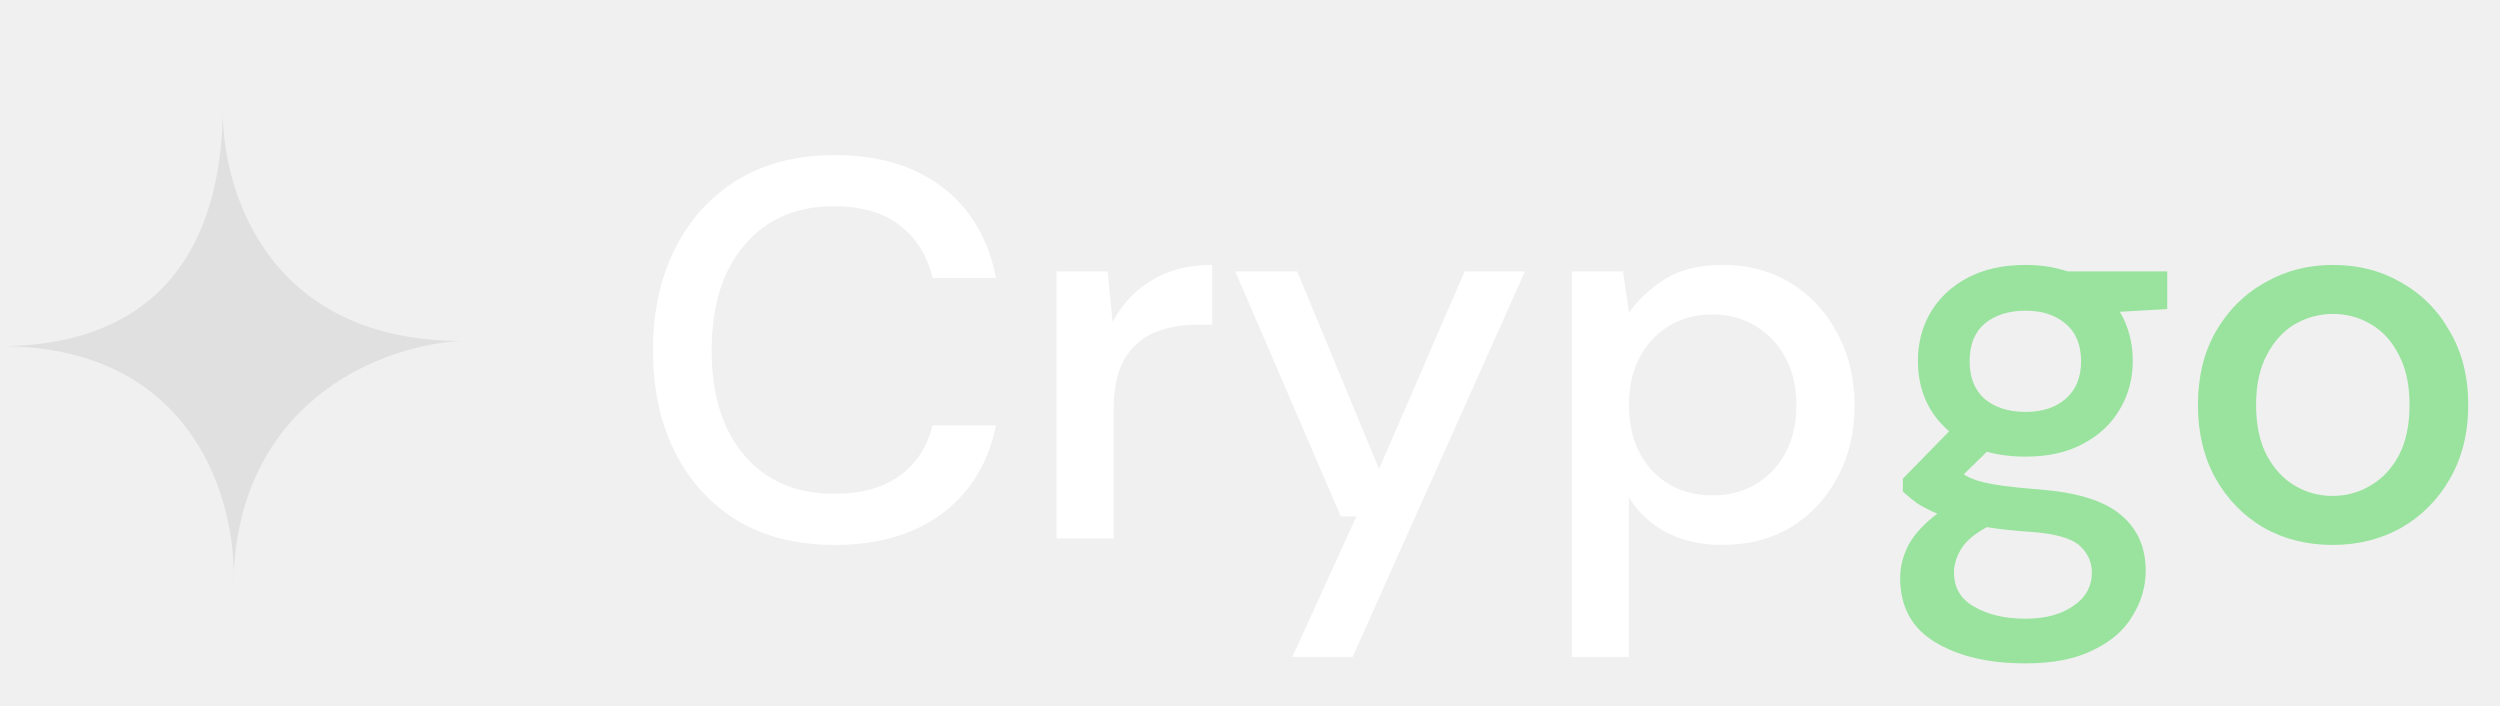
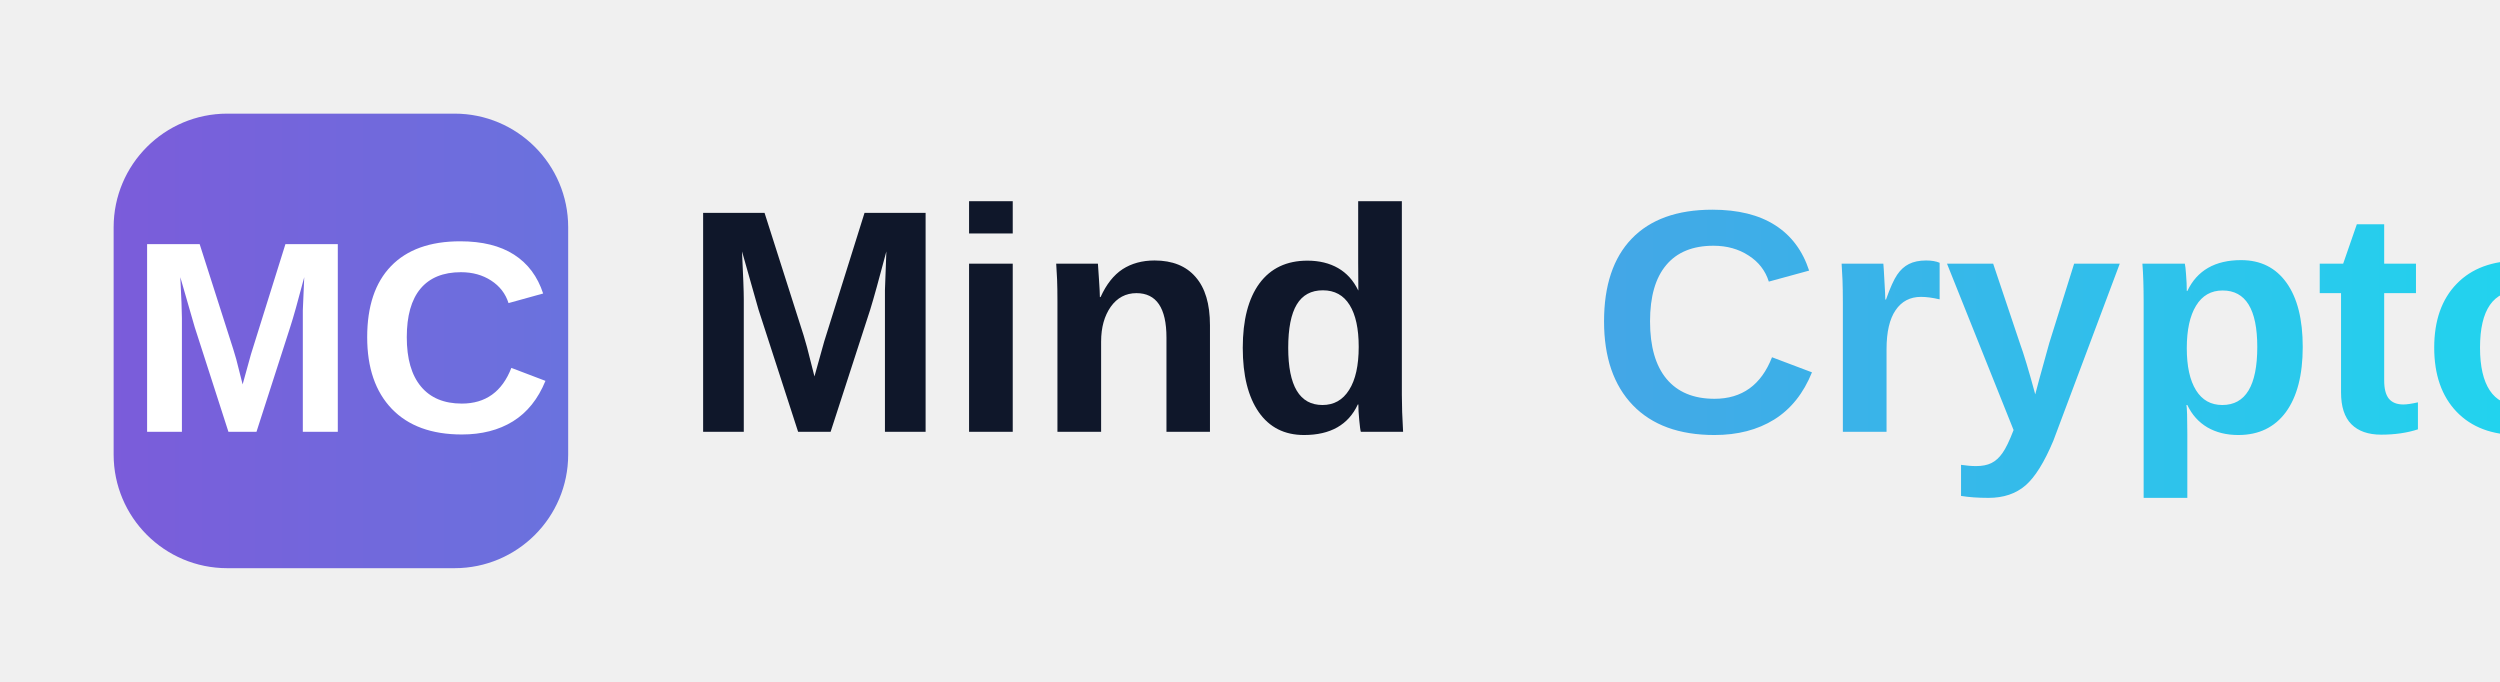
- <svg xmlns="http://www.w3.org/2000/svg" width="195" height="55" viewBox="0 0 195 55" fill="none">
-   <path d="M65.086 42.504C62.174 42.504 59.654 41.874 57.526 40.614C55.426 39.326 53.802 37.548 52.654 35.28C51.506 32.984 50.932 30.338 50.932 27.342C50.932 24.318 51.506 21.672 52.654 19.404C53.802 17.108 55.426 15.316 57.526 14.028C59.654 12.74 62.174 12.096 65.086 12.096C68.53 12.096 71.344 12.936 73.528 14.616C75.712 16.296 77.098 18.648 77.686 21.672H72.73C72.338 19.964 71.498 18.606 70.21 17.598C68.922 16.59 67.2 16.086 65.044 16.086C62.104 16.086 59.78 17.094 58.072 19.11C56.364 21.098 55.51 23.842 55.51 27.342C55.51 30.814 56.364 33.544 58.072 35.532C59.78 37.52 62.104 38.514 65.044 38.514C67.2 38.514 68.922 38.038 70.21 37.086C71.498 36.134 72.338 34.832 72.73 33.18H77.686C77.098 36.092 75.712 38.374 73.528 40.026C71.344 41.678 68.53 42.504 65.086 42.504ZM82.412 42V21.168H86.402L86.78 25.116C87.508 23.744 88.516 22.666 89.804 21.882C91.12 21.07 92.702 20.664 94.55 20.664V25.326H93.332C92.1 25.326 90.994 25.536 90.014 25.956C89.062 26.348 88.292 27.034 87.704 28.014C87.144 28.966 86.864 30.296 86.864 32.004V42H82.412ZM100.803 51.24L105.801 40.278H104.583L96.351 21.168H101.181L107.565 36.582L114.243 21.168H118.947L105.507 51.24H100.803ZM122.607 51.24V21.168H126.597L127.059 24.402C127.731 23.422 128.655 22.554 129.831 21.798C131.007 21.042 132.519 20.664 134.367 20.664C136.383 20.664 138.161 21.14 139.701 22.092C141.241 23.044 142.445 24.346 143.313 25.998C144.209 27.65 144.657 29.526 144.657 31.626C144.657 33.726 144.209 35.602 143.313 37.254C142.445 38.878 141.241 40.166 139.701 41.118C138.161 42.042 136.369 42.504 134.325 42.504C132.701 42.504 131.259 42.182 129.999 41.538C128.767 40.894 127.787 39.984 127.059 38.808V51.24H122.607ZM133.569 38.64C135.473 38.64 137.041 37.996 138.273 36.708C139.505 35.392 140.121 33.684 140.121 31.584C140.121 30.212 139.841 28.994 139.281 27.93C138.721 26.866 137.951 26.04 136.971 25.452C135.991 24.836 134.857 24.528 133.569 24.528C131.665 24.528 130.097 25.186 128.865 26.502C127.661 27.818 127.059 29.512 127.059 31.584C127.059 33.684 127.661 35.392 128.865 36.708C130.097 37.996 131.665 38.64 133.569 38.64Z" fill="white" />
-   <path d="M157.998 35.616C156.906 35.616 155.898 35.49 154.974 35.238L153.168 37.002C153.476 37.198 153.854 37.366 154.302 37.506C154.75 37.646 155.38 37.772 156.192 37.884C157.004 37.996 158.11 38.108 159.51 38.22C162.282 38.472 164.284 39.144 165.516 40.236C166.748 41.3 167.364 42.728 167.364 44.52C167.364 45.752 167.028 46.914 166.356 48.006C165.712 49.126 164.69 50.022 163.29 50.694C161.918 51.394 160.154 51.744 157.998 51.744C155.086 51.744 152.72 51.184 150.9 50.064C149.108 48.972 148.212 47.306 148.212 45.066C148.212 44.198 148.436 43.33 148.884 42.462C149.36 41.622 150.102 40.824 151.11 40.068C150.522 39.816 150.004 39.55 149.556 39.27C149.136 38.962 148.758 38.654 148.422 38.346V37.338L152.034 33.642C150.41 32.242 149.598 30.408 149.598 28.14C149.598 26.768 149.92 25.522 150.564 24.402C151.236 23.254 152.202 22.344 153.462 21.672C154.722 21 156.234 20.664 157.998 20.664C159.174 20.664 160.266 20.832 161.274 21.168H169.044V24.108L165.348 24.318C166.02 25.466 166.356 26.74 166.356 28.14C166.356 29.54 166.02 30.8 165.348 31.92C164.704 33.04 163.752 33.936 162.492 34.608C161.26 35.28 159.762 35.616 157.998 35.616ZM157.998 32.13C159.286 32.13 160.322 31.794 161.106 31.122C161.918 30.422 162.324 29.442 162.324 28.182C162.324 26.894 161.918 25.914 161.106 25.242C160.322 24.57 159.286 24.234 157.998 24.234C156.682 24.234 155.618 24.57 154.806 25.242C154.022 25.914 153.63 26.894 153.63 28.182C153.63 29.442 154.022 30.422 154.806 31.122C155.618 31.794 156.682 32.13 157.998 32.13ZM152.412 44.646C152.412 45.85 152.944 46.746 154.008 47.334C155.072 47.95 156.402 48.258 157.998 48.258C159.538 48.258 160.784 47.922 161.736 47.25C162.688 46.606 163.164 45.738 163.164 44.646C163.164 43.834 162.842 43.134 162.198 42.546C161.554 41.986 160.336 41.636 158.544 41.496C157.2 41.412 156.01 41.286 154.974 41.118C153.994 41.65 153.322 42.224 152.958 42.84C152.594 43.456 152.412 44.058 152.412 44.646ZM181.939 42.504C179.951 42.504 178.159 42.056 176.563 41.16C174.995 40.236 173.749 38.962 172.825 37.338C171.901 35.686 171.439 33.768 171.439 31.584C171.439 29.4 171.901 27.496 172.825 25.872C173.777 24.22 175.051 22.946 176.647 22.05C178.243 21.126 180.021 20.664 181.981 20.664C183.969 20.664 185.747 21.126 187.315 22.05C188.911 22.946 190.171 24.22 191.095 25.872C192.047 27.496 192.523 29.4 192.523 31.584C192.523 33.768 192.047 35.686 191.095 37.338C190.171 38.962 188.911 40.236 187.315 41.16C185.719 42.056 183.927 42.504 181.939 42.504ZM181.939 38.682C183.003 38.682 183.983 38.416 184.879 37.884C185.803 37.352 186.545 36.568 187.105 35.532C187.665 34.468 187.945 33.152 187.945 31.584C187.945 30.016 187.665 28.714 187.105 27.678C186.573 26.614 185.845 25.816 184.921 25.284C184.025 24.752 183.045 24.486 181.981 24.486C180.917 24.486 179.923 24.752 178.999 25.284C178.103 25.816 177.375 26.614 176.815 27.678C176.255 28.714 175.975 30.016 175.975 31.584C175.975 33.152 176.255 34.468 176.815 35.532C177.375 36.568 178.103 37.352 178.999 37.884C179.895 38.416 180.875 38.682 181.939 38.682Z" fill="#99E39E" />
-   <path d="M0 27C5.951 27 16.961 25.211 17.381 8.969C17.375 8.632 17.38 8.308 17.393 8C17.393 8.328 17.389 8.651 17.381 8.969C17.486 15.401 21.24 26.596 36 26.596C30.247 26.857 18.916 30.869 18.234 44.677C18.24 45.142 18.229 45.585 18.202 46C18.202 45.549 18.213 45.109 18.234 44.677C18.15 38.059 14.514 27 0 27Z" fill="#E0E0E0" />
+ <svg xmlns="http://www.w3.org/2000/svg" width="220" height="60" viewBox="0 0 220 60" fill="none">
+   <defs>
+     <linearGradient id="mc-gradient" x1="0" y1="0" x2="220" y2="0" gradientUnits="userSpaceOnUse">
+       <stop stop-color="#7F56D9" />
+       <stop offset="1" stop-color="#22D3EE" />
+     </linearGradient>
+   </defs>
+   <g>
+     <rect x="10" y="10" width="40" height="40" rx="10" fill="url(#mc-gradient)" />
+     <text x="30" y="38" text-anchor="middle" font-family="'Segoe UI', Arial, sans-serif" font-size="24" font-weight="bold" fill="#fff">MC</text>
+     <text x="60" y="38" font-family="'Segoe UI', Arial, sans-serif" font-size="28" font-weight="bold" fill="#0F172A">Mind</text>
+     <text x="140" y="38" font-family="'Segoe UI', Arial, sans-serif" font-size="28" font-weight="bold" fill="url(#mc-gradient)">Crypto</text>
+   </g>
</svg>
